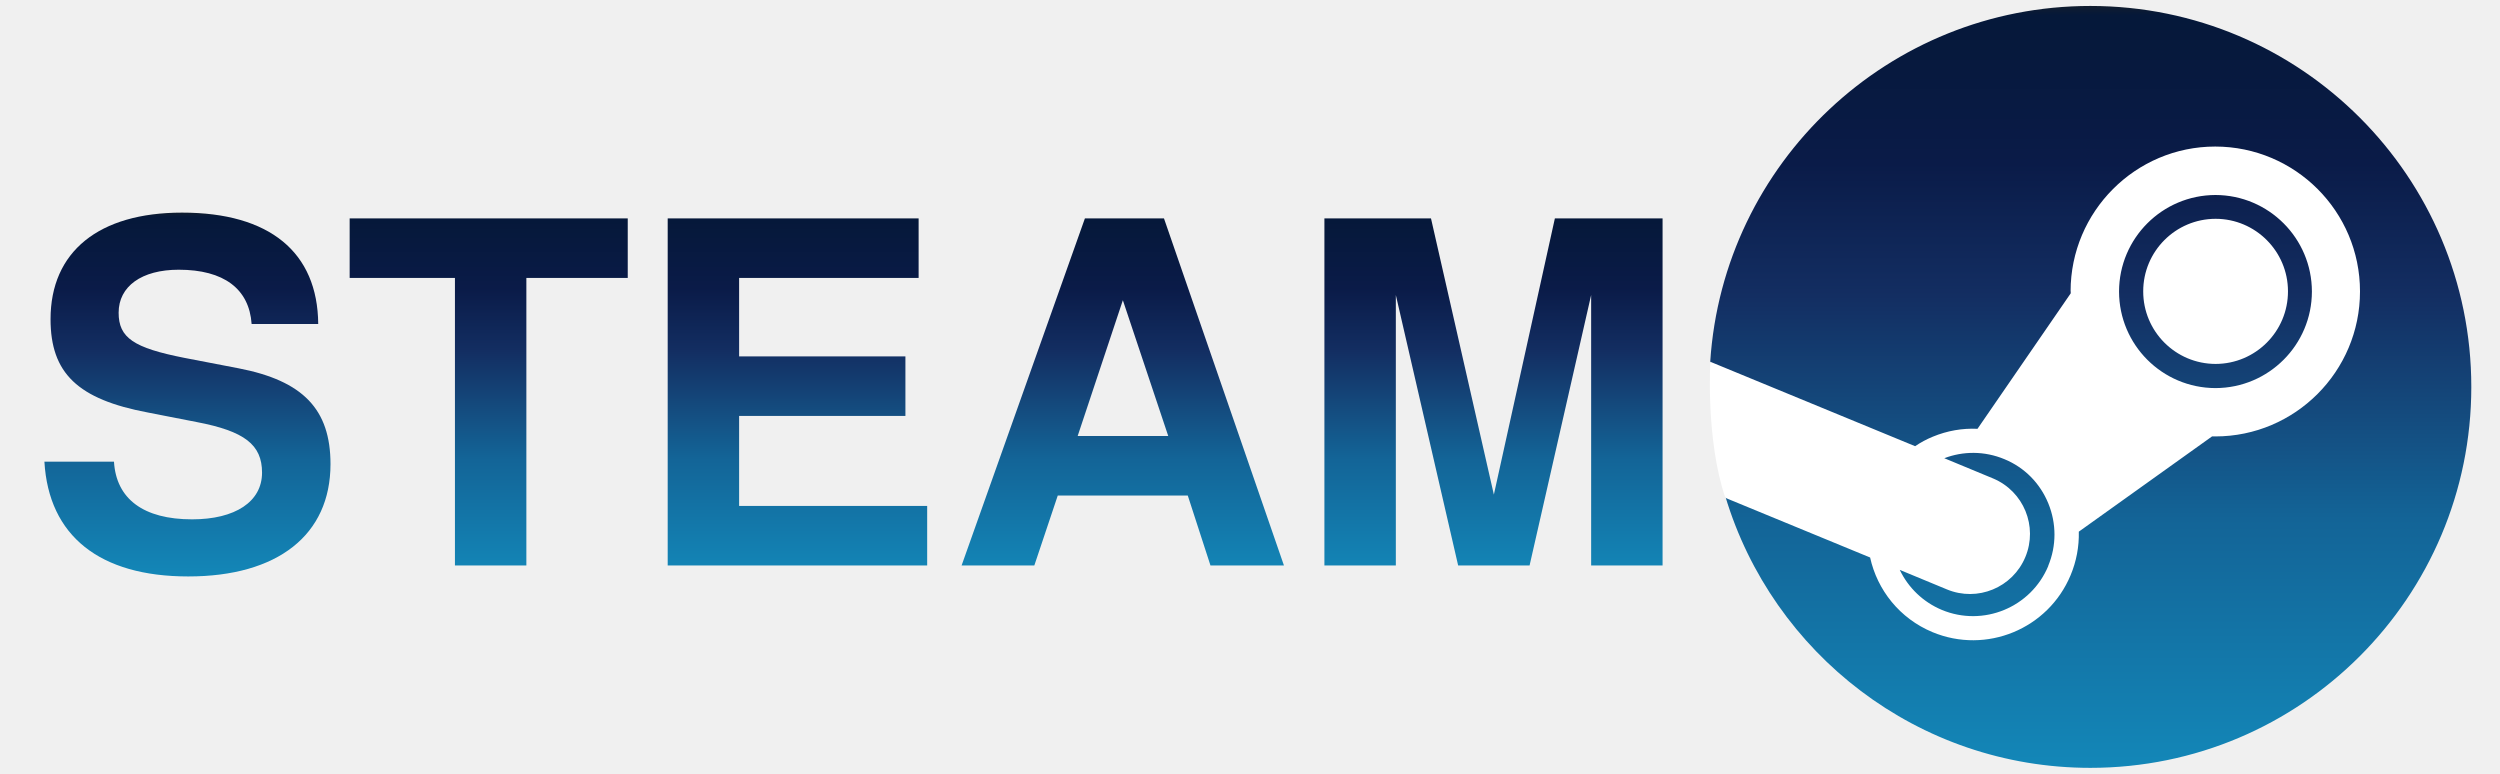
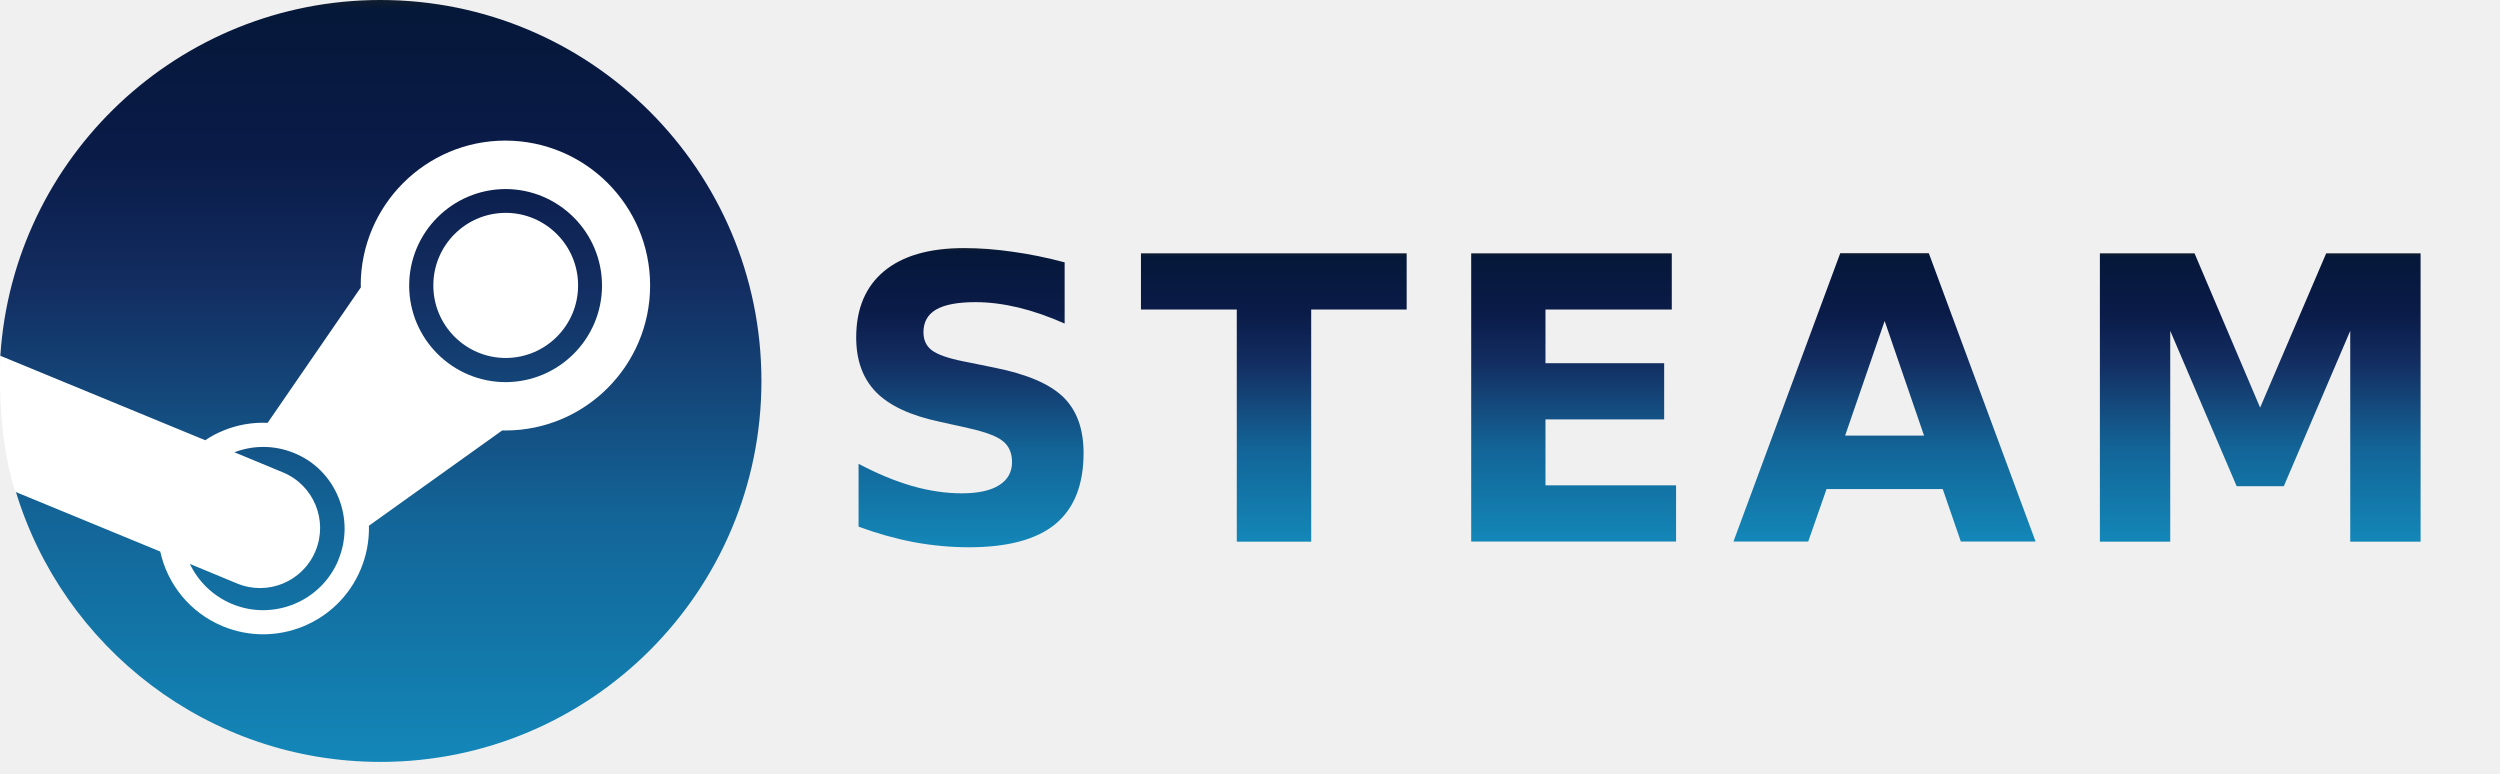
- <svg xmlns="http://www.w3.org/2000/svg" xmlns:xlink="http://www.w3.org/1999/xlink" width="210" height="65">
+ <svg xmlns="http://www.w3.org/2000/svg" width="210" height="65">
  <defs>
    <linearGradient id="A" x1="50%" x2="50%" y1="0%" y2="100%">
      <stop offset="0%" stop-color="#111d2e" />
      <stop offset="1.2%" stop-color="#051839" />
      <stop offset="20.7%" stop-color="#0a1b48" />
      <stop offset="38.1%" stop-color="#132e62" />
      <stop offset="53.8%" stop-color="#144b7e" />
      <stop offset="67.3%" stop-color="#136497" />
      <stop offset="100%" stop-color="#1387b8" />
    </linearGradient>
  </defs>
-   <symbol id="B">
+   <g class="layer" fill="url(#A)">
+     <g id="text4156" transform="translate(65,0)">
+       <path d="m24.43,22.05l0,5.13q-1.99,-0.89 -3.89,-1.35q-1.9,-0.45 -3.59,-0.45q-2.24,0 -3.31,0.62q-1.07,0.62 -1.07,1.91q0,0.98 0.71,1.52q0.73,0.54 2.63,0.92l2.66,0.54q4.04,0.81 5.74,2.46q1.71,1.66 1.71,4.71q0,4 -2.38,5.97q-2.37,1.94 -7.25,1.94q-2.31,0 -4.63,-0.43q-2.31,-0.44 -4.64,-1.3l0,-5.28q2.32,1.23 4.48,1.86q2.17,0.62 4.19,0.62q2.05,0 3.13,-0.68q1.09,-0.68 1.09,-1.94q0,-1.14 -0.75,-1.75q-0.73,-0.62 -2.93,-1.11l-2.42,-0.54q-3.64,-0.77 -5.32,-2.48q-1.67,-1.71 -1.67,-4.59q0,-3.62 2.34,-5.57q2.34,-1.94 6.71,-1.94q2,0 4.11,0.31q2.11,0.29 4.36,0.89z" id="path4150" />
+       <path d="m30.84,21.28l22.32,0l0,4.72l-8.02,0l0,19.5l-6.25,0l0,-19.5l-8.05,0l0,-4.72z" id="path4152" />
+       <path d="m58.59,21.28l16.84,0l0,4.72l-10.61,0l0,4.51l9.97,0l0,4.72l-9.97,0l0,5.54l10.97,0l0,4.72l-17.21,0l0,-24.22z" id="path4154" />
+       <path d="m98.19,41.08l-9.76,0l-1.54,4.41l-6.28,0l8.97,-24.22l7.44,0l8.97,24.22l-6.28,0l-1.52,-4.41zm-8.2,-4.49l6.63,0l-3.31,-9.63l-3.32,9.63z" id="path4156" />
+       <path d="m111.4,21.28l7.94,0l5.51,12.96l5.55,-12.96l7.93,0l0,24.22l-5.91,0l0,-17.71l-5.58,13.05l-3.96,0l-5.58,-13.05l0,17.71l-5.91,0l0,-24.22z" id="path4158" />
+     </g>
    <g id="svg_1">
-       <path d="m1.3,41.2c3.96,13.19 16.19,22.8 30.66,22.8c17.67,0 32,-14.33 32,-32s-14.33,-32 -32,-32c-16.96,0 -30.84,13.19 -31.93,29.87c2.07,3.48 2.88,5.63 1.27,11.33z" fill="url(#A)" id="svg_2" />
-       <path d="m30.31,23.98l0,0.16l-7.83,11.38c-1.27,-0.06 -2.54,0.16 -3.75,0.66a8.14,8.14 0 0 0 -1.49,0.8l-17.2,-7.09s-0.4,6.55 1.26,11.43l12.16,5.01c0.6,2.73 2.48,5.12 5.24,6.27a8.88,8.88 0 0 0 11.6,-4.78a8.89,8.89 0 0 0 0.69,-3.66l11.19,-8l0.27,0c6.71,0 12.16,-5.46 12.16,-12.18s-5.44,-12.16 -12.16,-12.17c-6.7,0 -12.15,5.46 -12.15,12.17l0.01,0zm-1.88,23.05c-1.45,3.5 -5.47,5.15 -8.95,3.7a6.84,6.84 0 0 1 -3.53,-3.36l3.96,1.64a5.04,5.04 0 0 0 6.59,-2.72a5.05,5.05 0 0 0 -2.71,-6.6l-4.1,-1.7c1.57,-0.6 3.37,-0.62 5.05,0.08c1.7,0.7 3,2.03 3.69,3.72s0.69,3.56 -0.01,5.24m14.05,-14.93a8.12,8.12 0 0 1 -8.1,-8.11a8.12,8.12 0 0 1 8.1,-8.11a8.12,8.12 0 0 1 8.1,8.11a8.12,8.12 0 0 1 -8.1,8.11m-6.07,-8.13a6.09,6.09 0 0 1 6.08,-6.09c3.35,0 6.08,2.73 6.08,6.09a6.09,6.09 0 0 1 -6.08,6.1a6.09,6.09 0 0 1 -6.08,-6.1z" id="svg_3" />
+       <path d="m1.3,41.2c3.96,13.19 16.19,22.8 30.66,22.8c17.67,0 32,-14.33 32,-32s-14.33,-32 -32,-32c-16.96,0 -30.84,13.19 -31.93,29.87c2.07,3.48 2.88,5.63 1.27,11.33z" id="svg_2" />
+       <path d="m30.31,23.98l0,0.16l-7.83,11.38c-1.27,-0.06 -2.54,0.16 -3.75,0.66a8.14,8.14 0 0 0 -1.49,0.8l-17.2,-7.09s-0.4,6.55 1.26,11.43l12.16,5.01c0.6,2.73 2.48,5.12 5.24,6.27a8.88,8.88 0 0 0 11.6,-4.78a8.89,8.89 0 0 0 0.69,-3.66l11.19,-8l0.27,0c6.71,0 12.16,-5.46 12.16,-12.18s-5.44,-12.16 -12.16,-12.17c-6.7,0 -12.15,5.46 -12.15,12.17l0.01,0zm-1.88,23.05c-1.45,3.5 -5.47,5.15 -8.95,3.7a6.84,6.84 0 0 1 -3.53,-3.36l3.96,1.64a5.04,5.04 0 0 0 6.59,-2.72a5.05,5.05 0 0 0 -2.71,-6.6l-4.1,-1.7c1.57,-0.6 3.37,-0.62 5.05,0.08c1.7,0.7 3,2.03 3.69,3.72s0.69,3.56 -0.01,5.24m14.05,-14.93a8.12,8.12 0 0 1 -8.1,-8.11a8.12,8.12 0 0 1 8.1,-8.11a8.12,8.12 0 0 1 8.1,8.11a8.12,8.12 0 0 1 -8.1,8.11m-6.07,-8.13a6.09,6.09 0 0 1 6.08,-6.09c3.35,0 6.08,2.73 6.08,6.09a6.09,6.09 0 0 1 -6.08,6.1a6.09,6.09 0 0 1 -6.08,-6.1z" fill="#ffffff" id="svg_3" />
    </g>
-   </symbol>
-   <g class="layer">
-     <use fill="#ffffff" id="svg_4" x="143.63" xlink:href="#B" y="0.5" />
-     <text fill="url(#A)" font-family="Helvetica" font-weight="bold" font-size="40" id="svg_8" stroke="#c8f4f3" stroke-dasharray="null" stroke-linecap="null" stroke-linejoin="null" stroke-width="0" text-anchor="middle" x="72.19" xml:space="preserve" y="47.5">STEAM</text>
  </g>
</svg>
